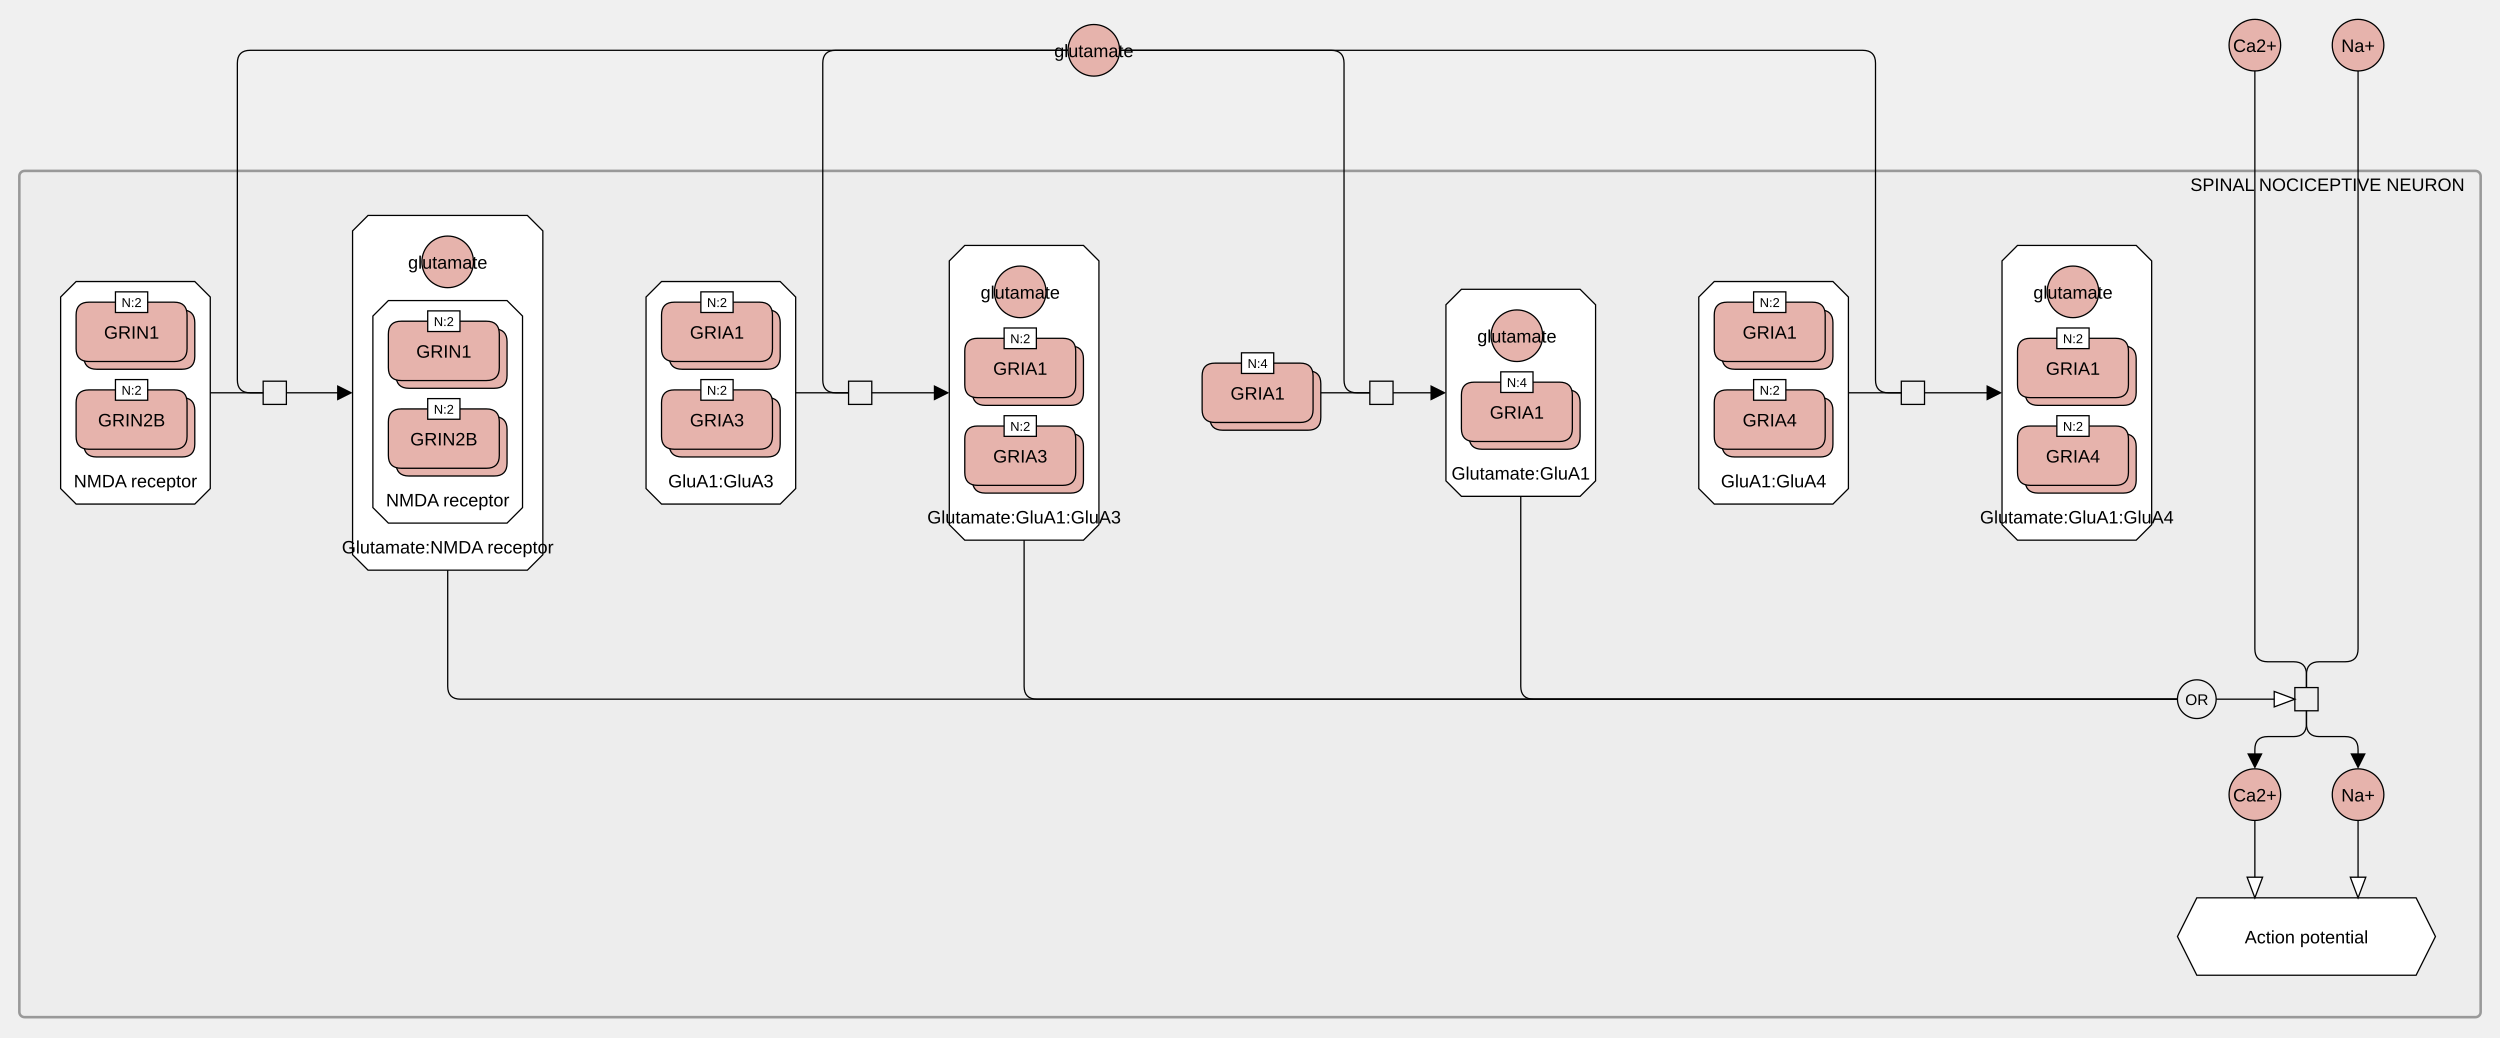
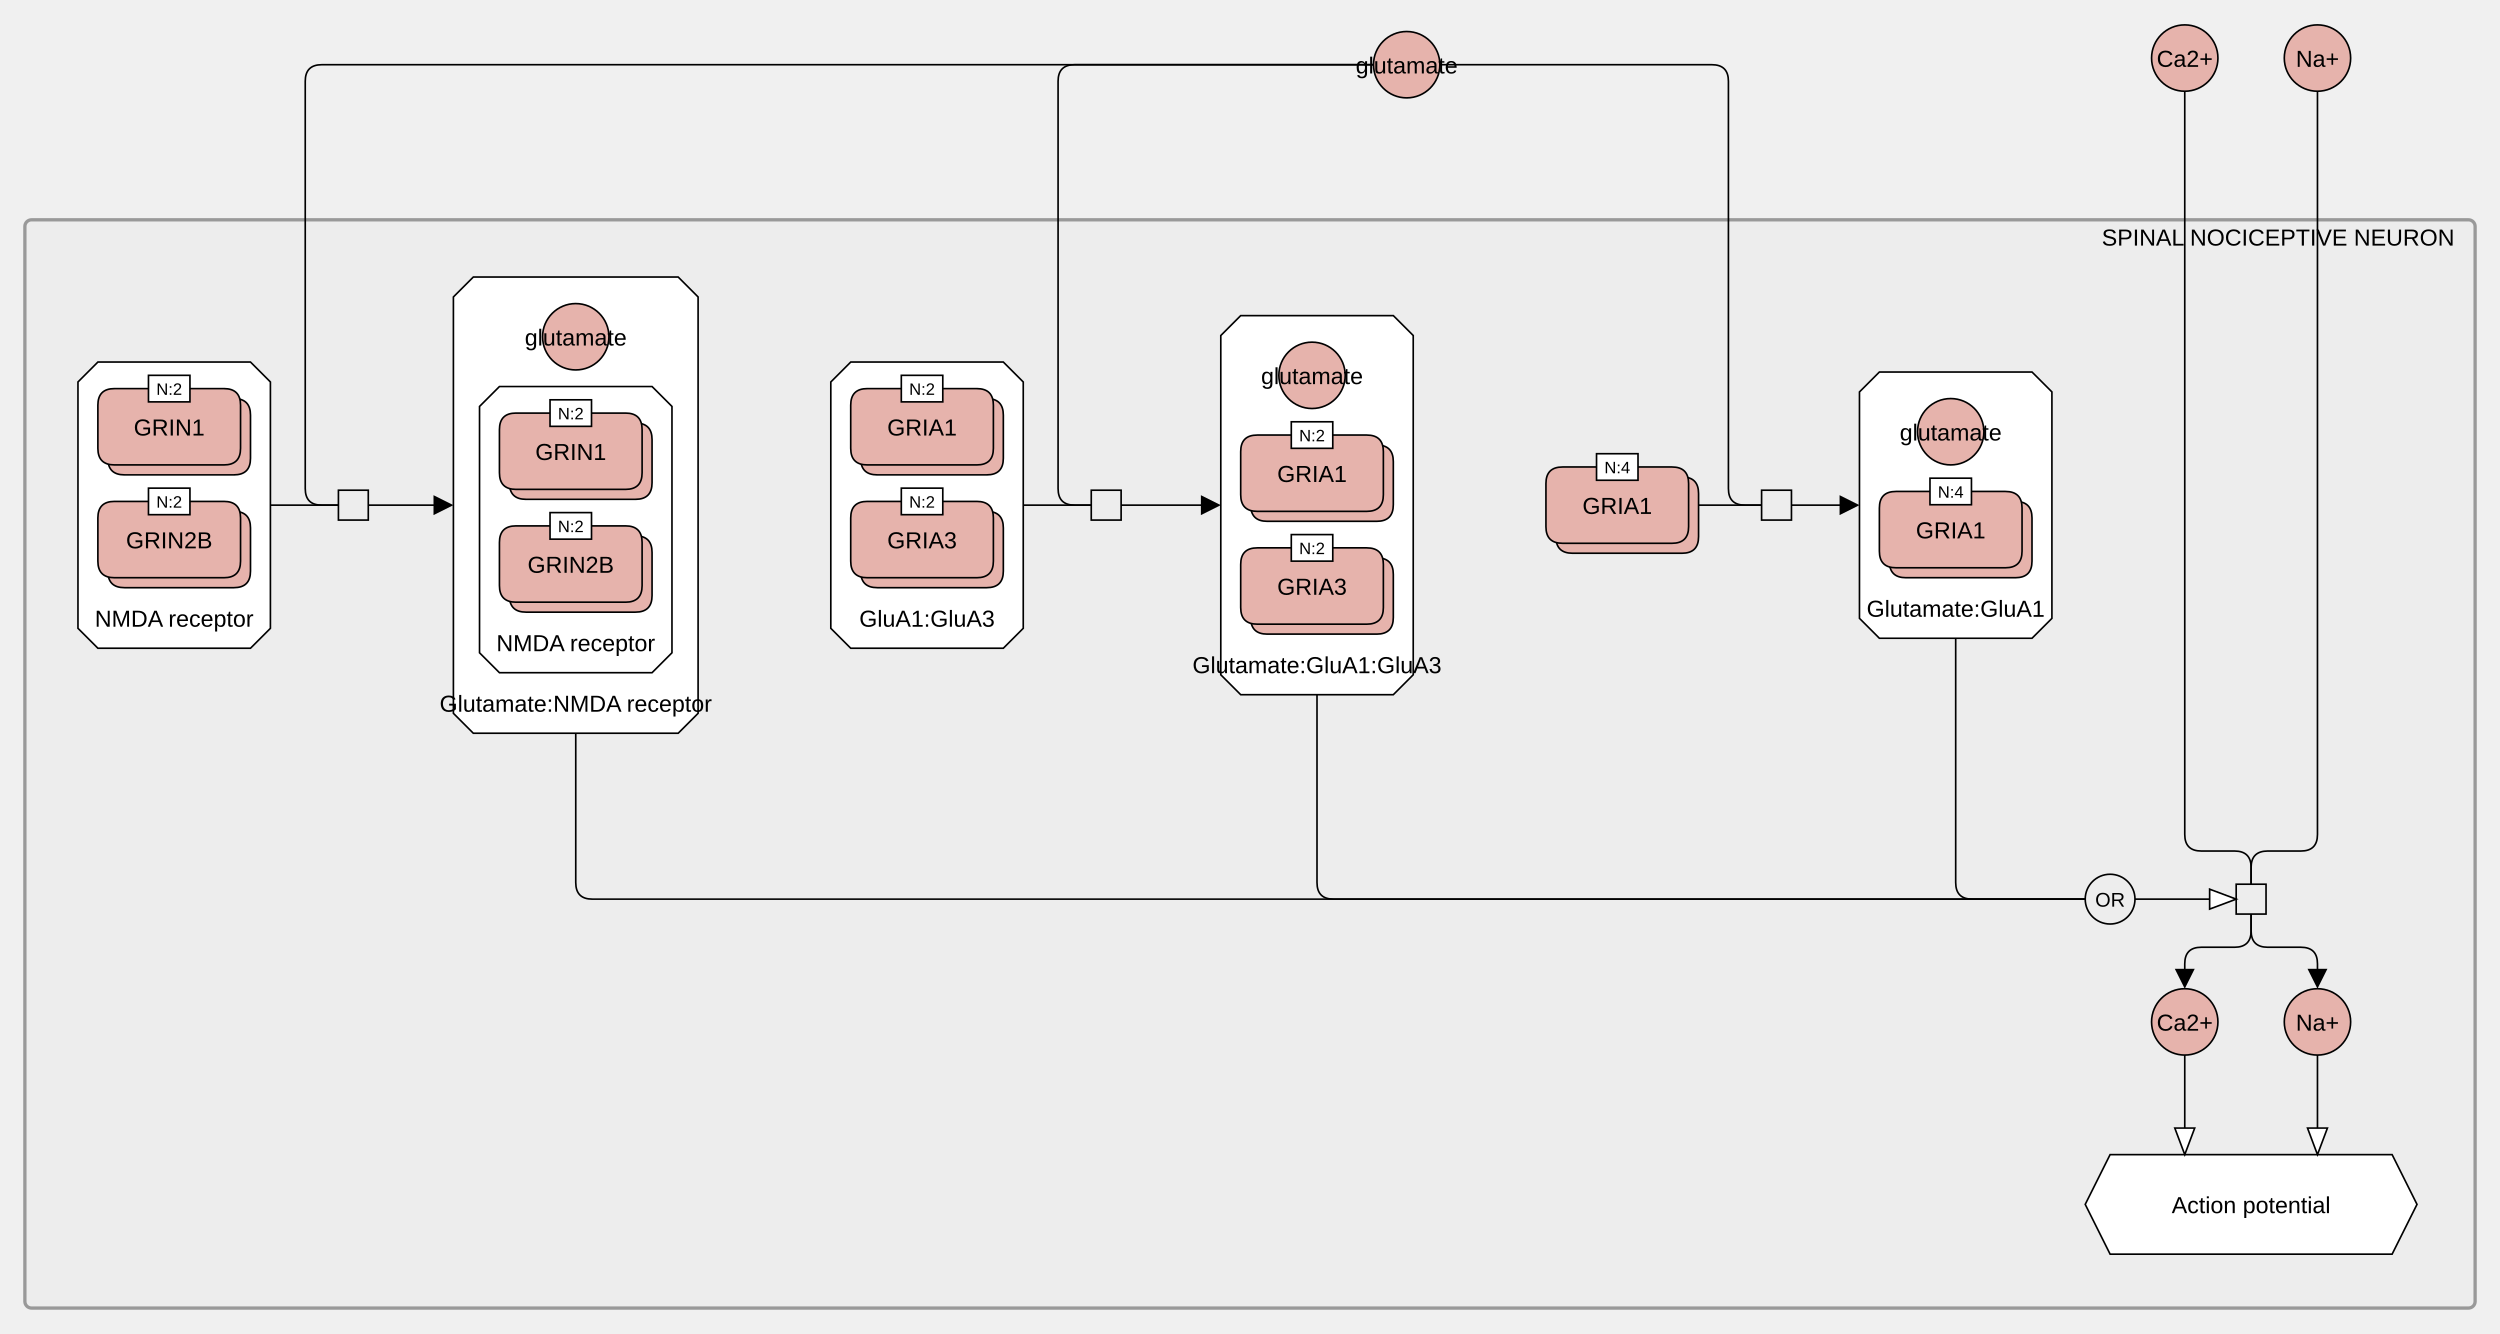
- <svg xmlns="http://www.w3.org/2000/svg" width="1938" height="804" viewBox="0 0 1938 804" stroke-linecap="butt" stroke-miterlimit="10">
+ <svg xmlns="http://www.w3.org/2000/svg" width="1507" height="804" viewBox="0 0 1507 804" stroke-linecap="butt" stroke-miterlimit="10">
  <g transform="translate(-25,-25)">
-     <path d="M40 161.5 C40 159.291 41.791 157.5 44 157.5 L1944 157.5 C1946.209 157.5 1948 159.291 1948 161.5 L1948 809.5 C1948 811.709 1946.209 813.5 1944 813.5 L44 813.5 C41.791 813.5 40 811.709 40 809.5 Z" fill="#999999" fill-opacity="0.031" stroke="none" />
-     <path d="M40 161.5 C40 159.291 41.791 157.5 44 157.5 L1944 157.5 C1946.209 157.5 1948 159.291 1948 161.5 L1948 809.5 C1948 811.709 1946.209 813.5 1944 813.5 L44 813.5 C41.791 813.5 40 811.709 40 809.5 Z" fill="none" stroke="#999999" stroke-width="2" />
-     <text x="1829.25" y="173.041" text-anchor="middle" font-family="'Dialog', Arial, Helvetica, sans-serif" font-size="14" fill="#000000" stroke="none" xml:space="preserve">SPINAL NOCICEPTIVE NEURON</text>
+     <path d="M40 161.5 C40 159.291 41.791 157.5 44 157.5 L1513 157.5 C1515.209 157.5 1517 159.291 1517 161.5 L1517 809.5 C1517 811.709 1515.209 813.5 1513 813.5 L44 813.5 C41.791 813.5 40 811.709 40 809.5 Z" fill="#999999" fill-opacity="0.031" stroke="none" />
+     <path d="M40 161.5 C40 159.291 41.791 157.5 44 157.5 L1513 157.5 C1515.209 157.5 1517 159.291 1517 161.5 L1517 809.5 C1517 811.709 1515.209 813.5 1513 813.5 L44 813.5 C41.791 813.5 40 811.709 40 809.5 Z" fill="none" stroke="#999999" stroke-width="2" />
+     <text x="1398.25" y="173.041" text-anchor="middle" font-family="'Dialog', Arial, Helvetica, sans-serif" font-size="14" fill="#000000" stroke="none" xml:space="preserve">SPINAL NOCICEPTIVE NEURON</text>
    <path d="M310.312 192 L433.812 192 L445.812 204 L445.812 455 L433.812 467 L310.312 467 L298.312 455 L298.312 204 Z" fill="#FFFFFF" stroke="none" />
    <path d="M310.312 192 L433.812 192 L445.812 204 L445.812 455 L433.812 467 L310.312 467 L298.312 455 L298.312 204 Z" fill="none" stroke="#000000" />
    <text x="372.062" y="454.041" text-anchor="middle" font-family="'Dialog', Arial, Helvetica, sans-serif" font-size="14" fill="#000000" stroke="none" xml:space="preserve">Glutamate:NMDA receptor</text>
    <path d="M326.062 258 L418.062 258 L430.062 270 L430.062 418.5 L418.062 430.5 L326.062 430.5 L314.062 418.5 L314.062 270 Z" fill="#FFFFFF" stroke="none" />
    <path d="M326.062 258 L418.062 258 L430.062 270 L430.062 418.5 L418.062 430.5 L326.062 430.5 L314.062 418.5 L314.062 270 Z" fill="none" stroke="#000000" />
    <text x="372.062" y="417.541" text-anchor="middle" font-family="'Dialog', Arial, Helvetica, sans-serif" font-size="14" fill="#000000" stroke="none" xml:space="preserve">NMDA receptor</text>
    <path d="M332.062 290 Q332.062 280 342.062 280 L408.062 280 Q418.062 280 418.062 290 L418.062 316 Q418.062 326 408.062 326 L342.062 326 Q332.062 326 332.062 316 Z" fill="#E6B3AC" stroke="none" />
    <path d="M332.062 290 Q332.062 280 342.062 280 L408.062 280 Q418.062 280 418.062 290 L418.062 316 Q418.062 326 408.062 326 L342.062 326 Q332.062 326 332.062 316 Z" fill="none" stroke="#000000" />
    <path d="M326.062 284 Q326.062 274 336.062 274 L402.062 274 Q412.062 274 412.062 284 L412.062 310 Q412.062 320 402.062 320 L336.062 320 Q326.062 320 326.062 310 Z" fill="#E6B3AC" stroke="none" />
    <path d="M326.062 284 Q326.062 274 336.062 274 L402.062 274 Q412.062 274 412.062 284 L412.062 310 Q412.062 320 402.062 320 L336.062 320 Q326.062 320 326.062 310 Z" fill="none" stroke="#000000" />
    <text x="369.062" y="302.291" text-anchor="middle" font-family="'Dialog', Arial, Helvetica, sans-serif" font-size="14" fill="#000000" stroke="none" xml:space="preserve">GRIN1</text>
    <path d="M356.562 266 L381.562 266 L381.562 282 L356.562 282 Z" fill="#FFFFFF" stroke="none" />
    <path d="M356.562 266 L381.562 266 L381.562 282 L356.562 282 Z" fill="none" stroke="#000000" />
    <text x="369.062" y="277.779" text-anchor="middle" font-family="'Dialog', Arial, Helvetica, sans-serif" font-size="10" fill="#000000" stroke="none" xml:space="preserve">N:2</text>
    <path d="M332.062 358 Q332.062 348 342.062 348 L408.062 348 Q418.062 348 418.062 358 L418.062 384 Q418.062 394 408.062 394 L342.062 394 Q332.062 394 332.062 384 Z" fill="#E6B3AC" stroke="none" />
    <path d="M332.062 358 Q332.062 348 342.062 348 L408.062 348 Q418.062 348 418.062 358 L418.062 384 Q418.062 394 408.062 394 L342.062 394 Q332.062 394 332.062 384 Z" fill="none" stroke="#000000" />
    <path d="M326.062 352 Q326.062 342 336.062 342 L402.062 342 Q412.062 342 412.062 352 L412.062 378 Q412.062 388 402.062 388 L336.062 388 Q326.062 388 326.062 378 Z" fill="#E6B3AC" stroke="none" />
    <path d="M326.062 352 Q326.062 342 336.062 342 L402.062 342 Q412.062 342 412.062 352 L412.062 378 Q412.062 388 402.062 388 L336.062 388 Q326.062 388 326.062 378 Z" fill="none" stroke="#000000" />
    <text x="369.062" y="370.291" text-anchor="middle" font-family="'Dialog', Arial, Helvetica, sans-serif" font-size="14" fill="#000000" stroke="none" xml:space="preserve">GRIN2B</text>
    <path d="M356.562 334 L381.562 334 L381.562 350 L356.562 350 Z" fill="#FFFFFF" stroke="none" />
    <path d="M356.562 334 L381.562 334 L381.562 350 L356.562 350 Z" fill="none" stroke="#000000" />
    <text x="369.062" y="345.779" text-anchor="middle" font-family="'Dialog', Arial, Helvetica, sans-serif" font-size="10" fill="#000000" stroke="none" xml:space="preserve">N:2</text>
    <path d="M352.062 228 C352.062 216.954 361.017 208 372.062 208 L372.062 208 C383.108 208 392.062 216.954 392.062 228 L392.062 228 C392.062 239.046 383.108 248 372.062 248 L372.062 248 C361.017 248 352.062 239.046 352.062 228 Z" fill="#E6B3AC" stroke="none" />
    <path d="M352.062 228 C352.062 216.954 361.017 208 372.062 208 L372.062 208 C383.108 208 392.062 216.954 392.062 228 L392.062 228 C392.062 239.046 383.108 248 372.062 248 L372.062 248 C361.017 248 352.062 239.046 352.062 228 Z" fill="none" stroke="#000000" />
    <text x="372.062" y="233.291" text-anchor="middle" font-family="'Dialog', Arial, Helvetica, sans-serif" font-size="14" fill="#000000" stroke="none" xml:space="preserve">glutamate</text>
    <path d="M772.891 215.25 L864.891 215.25 L876.891 227.25 L876.891 431.75 L864.891 443.75 L772.891 443.75 L760.891 431.75 L760.891 227.25 Z" fill="#FFFFFF" stroke="none" />
    <path d="M772.891 215.25 L864.891 215.25 L876.891 227.25 L876.891 431.75 L864.891 443.75 L772.891 443.75 L760.891 431.75 L760.891 227.25 Z" fill="none" stroke="#000000" />
    <text x="818.891" y="430.791" text-anchor="middle" font-family="'Dialog', Arial, Helvetica, sans-serif" font-size="14" fill="#000000" stroke="none" xml:space="preserve">Glutamate:GluA1:GluA3</text>
    <path d="M795.891 251.25 C795.891 240.204 804.845 231.25 815.891 231.25 L815.891 231.25 C826.937 231.25 835.891 240.204 835.891 251.25 L835.891 251.25 C835.891 262.296 826.937 271.25 815.891 271.25 L815.891 271.25 C804.845 271.25 795.891 262.296 795.891 251.25 Z" fill="#E6B3AC" stroke="none" />
    <path d="M795.891 251.25 C795.891 240.204 804.845 231.25 815.891 231.25 L815.891 231.25 C826.937 231.25 835.891 240.204 835.891 251.25 L835.891 251.25 C835.891 262.296 826.937 271.25 815.891 271.25 L815.891 271.25 C804.845 271.25 795.891 262.296 795.891 251.25 Z" fill="none" stroke="#000000" />
    <text x="815.891" y="256.541" text-anchor="middle" font-family="'Dialog', Arial, Helvetica, sans-serif" font-size="14" fill="#000000" stroke="none" xml:space="preserve">glutamate</text>
    <path d="M778.891 303.25 Q778.891 293.25 788.891 293.25 L854.891 293.25 Q864.891 293.25 864.891 303.25 L864.891 329.25 Q864.891 339.25 854.891 339.25 L788.891 339.25 Q778.891 339.25 778.891 329.25 Z" fill="#E6B3AC" stroke="none" />
    <path d="M778.891 303.25 Q778.891 293.25 788.891 293.25 L854.891 293.25 Q864.891 293.25 864.891 303.25 L864.891 329.25 Q864.891 339.25 854.891 339.25 L788.891 339.25 Q778.891 339.25 778.891 329.25 Z" fill="none" stroke="#000000" />
    <path d="M772.891 297.25 Q772.891 287.25 782.891 287.25 L848.891 287.25 Q858.891 287.25 858.891 297.25 L858.891 323.25 Q858.891 333.25 848.891 333.25 L782.891 333.25 Q772.891 333.25 772.891 323.25 Z" fill="#E6B3AC" stroke="none" />
    <path d="M772.891 297.25 Q772.891 287.25 782.891 287.25 L848.891 287.25 Q858.891 287.25 858.891 297.25 L858.891 323.25 Q858.891 333.25 848.891 333.25 L782.891 333.25 Q772.891 333.25 772.891 323.25 Z" fill="none" stroke="#000000" />
    <text x="815.891" y="315.541" text-anchor="middle" font-family="'Dialog', Arial, Helvetica, sans-serif" font-size="14" fill="#000000" stroke="none" xml:space="preserve">GRIA1</text>
    <path d="M803.391 279.25 L828.391 279.25 L828.391 295.25 L803.391 295.25 Z" fill="#FFFFFF" stroke="none" />
    <path d="M803.391 279.25 L828.391 279.25 L828.391 295.25 L803.391 295.25 Z" fill="none" stroke="#000000" />
    <text x="815.891" y="291.029" text-anchor="middle" font-family="'Dialog', Arial, Helvetica, sans-serif" font-size="10" fill="#000000" stroke="none" xml:space="preserve">N:2</text>
    <path d="M778.891 371.25 Q778.891 361.25 788.891 361.25 L854.891 361.25 Q864.891 361.25 864.891 371.25 L864.891 397.25 Q864.891 407.25 854.891 407.25 L788.891 407.25 Q778.891 407.25 778.891 397.25 Z" fill="#E6B3AC" stroke="none" />
    <path d="M778.891 371.25 Q778.891 361.25 788.891 361.25 L854.891 361.25 Q864.891 361.25 864.891 371.25 L864.891 397.25 Q864.891 407.25 854.891 407.25 L788.891 407.25 Q778.891 407.25 778.891 397.25 Z" fill="none" stroke="#000000" />
    <path d="M772.891 365.25 Q772.891 355.25 782.891 355.25 L848.891 355.25 Q858.891 355.25 858.891 365.25 L858.891 391.25 Q858.891 401.25 848.891 401.25 L782.891 401.25 Q772.891 401.25 772.891 391.25 Z" fill="#E6B3AC" stroke="none" />
    <path d="M772.891 365.25 Q772.891 355.25 782.891 355.25 L848.891 355.25 Q858.891 355.25 858.891 365.25 L858.891 391.25 Q858.891 401.25 848.891 401.25 L782.891 401.25 Q772.891 401.25 772.891 391.25 Z" fill="none" stroke="#000000" />
    <text x="815.891" y="383.541" text-anchor="middle" font-family="'Dialog', Arial, Helvetica, sans-serif" font-size="14" fill="#000000" stroke="none" xml:space="preserve">GRIA3</text>
    <path d="M803.391 347.25 L828.391 347.25 L828.391 363.25 L803.391 363.25 Z" fill="#FFFFFF" stroke="none" />
    <path d="M803.391 347.25 L828.391 347.25 L828.391 363.25 L803.391 363.25 Z" fill="none" stroke="#000000" />
    <text x="815.891" y="359.029" text-anchor="middle" font-family="'Dialog', Arial, Helvetica, sans-serif" font-size="10" fill="#000000" stroke="none" xml:space="preserve">N:2</text>
    <path d="M1157.891 249.25 L1249.891 249.25 L1261.891 261.25 L1261.891 397.75 L1249.891 409.75 L1157.891 409.75 L1145.891 397.75 L1145.891 261.25 Z" fill="#FFFFFF" stroke="none" />
    <path d="M1157.891 249.25 L1249.891 249.25 L1261.891 261.25 L1261.891 397.75 L1249.891 409.75 L1157.891 409.75 L1145.891 397.75 L1145.891 261.25 Z" fill="none" stroke="#000000" />
    <text x="1203.891" y="396.791" text-anchor="middle" font-family="'Dialog', Arial, Helvetica, sans-serif" font-size="14" fill="#000000" stroke="none" xml:space="preserve">Glutamate:GluA1</text>
    <path d="M1163.891 337.25 Q1163.891 327.25 1173.891 327.25 L1239.891 327.25 Q1249.891 327.25 1249.891 337.25 L1249.891 363.25 Q1249.891 373.25 1239.891 373.25 L1173.891 373.25 Q1163.891 373.25 1163.891 363.25 Z" fill="#E6B3AC" stroke="none" />
    <path d="M1163.891 337.25 Q1163.891 327.25 1173.891 327.25 L1239.891 327.25 Q1249.891 327.25 1249.891 337.25 L1249.891 363.25 Q1249.891 373.25 1239.891 373.25 L1173.891 373.25 Q1163.891 373.25 1163.891 363.25 Z" fill="none" stroke="#000000" />
    <path d="M1157.891 331.25 Q1157.891 321.25 1167.891 321.25 L1233.891 321.25 Q1243.891 321.25 1243.891 331.25 L1243.891 357.25 Q1243.891 367.25 1233.891 367.25 L1167.891 367.25 Q1157.891 367.25 1157.891 357.25 Z" fill="#E6B3AC" stroke="none" />
    <path d="M1157.891 331.25 Q1157.891 321.25 1167.891 321.25 L1233.891 321.25 Q1243.891 321.25 1243.891 331.25 L1243.891 357.25 Q1243.891 367.25 1233.891 367.25 L1167.891 367.25 Q1157.891 367.25 1157.891 357.25 Z" fill="none" stroke="#000000" />
    <text x="1200.891" y="349.541" text-anchor="middle" font-family="'Dialog', Arial, Helvetica, sans-serif" font-size="14" fill="#000000" stroke="none" xml:space="preserve">GRIA1</text>
    <path d="M1188.391 313.25 L1213.391 313.25 L1213.391 329.25 L1188.391 329.25 Z" fill="#FFFFFF" stroke="none" />
    <path d="M1188.391 313.25 L1213.391 313.25 L1213.391 329.25 L1188.391 329.25 Z" fill="none" stroke="#000000" />
    <text x="1200.891" y="325.029" text-anchor="middle" font-family="'Dialog', Arial, Helvetica, sans-serif" font-size="10" fill="#000000" stroke="none" xml:space="preserve">N:4</text>
    <path d="M1180.891 285.25 C1180.891 274.204 1189.845 265.25 1200.891 265.25 L1200.891 265.25 C1211.937 265.25 1220.891 274.204 1220.891 285.25 L1220.891 285.25 C1220.891 296.296 1211.937 305.25 1200.891 305.25 L1200.891 305.25 C1189.845 305.25 1180.891 296.296 1180.891 285.25 Z" fill="#E6B3AC" stroke="none" />
    <path d="M1180.891 285.25 C1180.891 274.204 1189.845 265.25 1200.891 265.25 L1200.891 265.25 C1211.937 265.25 1220.891 274.204 1220.891 285.25 L1220.891 285.25 C1220.891 296.296 1211.937 305.25 1200.891 305.25 L1200.891 305.25 C1189.845 305.25 1180.891 296.296 1180.891 285.25 Z" fill="none" stroke="#000000" />
    <text x="1200.891" y="290.541" text-anchor="middle" font-family="'Dialog', Arial, Helvetica, sans-serif" font-size="14" fill="#000000" stroke="none" xml:space="preserve">glutamate</text>
    <path d="M84 243.25 L176 243.25 L188 255.25 L188 403.75 L176 415.75 L84 415.75 L72 403.75 L72 255.25 Z" fill="#FFFFFF" stroke="none" />
    <path d="M84 243.25 L176 243.25 L188 255.25 L188 403.75 L176 415.75 L84 415.75 L72 403.75 L72 255.25 Z" fill="none" stroke="#000000" />
    <text x="130" y="402.791" text-anchor="middle" font-family="'Dialog', Arial, Helvetica, sans-serif" font-size="14" fill="#000000" stroke="none" xml:space="preserve">NMDA receptor</text>
    <path d="M90 275.25 Q90 265.25 100 265.25 L166 265.25 Q176 265.25 176 275.25 L176 301.25 Q176 311.25 166 311.25 L100 311.25 Q90 311.25 90 301.25 Z" fill="#E6B3AC" stroke="none" />
    <path d="M90 275.25 Q90 265.25 100 265.25 L166 265.25 Q176 265.25 176 275.25 L176 301.25 Q176 311.25 166 311.25 L100 311.25 Q90 311.25 90 301.25 Z" fill="none" stroke="#000000" />
    <path d="M84 269.25 Q84 259.25 94 259.25 L160 259.25 Q170 259.25 170 269.25 L170 295.25 Q170 305.25 160 305.25 L94 305.25 Q84 305.25 84 295.25 Z" fill="#E6B3AC" stroke="none" />
    <path d="M84 269.25 Q84 259.25 94 259.25 L160 259.25 Q170 259.25 170 269.25 L170 295.25 Q170 305.25 160 305.25 L94 305.25 Q84 305.25 84 295.25 Z" fill="none" stroke="#000000" />
    <text x="127" y="287.541" text-anchor="middle" font-family="'Dialog', Arial, Helvetica, sans-serif" font-size="14" fill="#000000" stroke="none" xml:space="preserve">GRIN1</text>
    <path d="M114.5 251.25 L139.5 251.25 L139.5 267.25 L114.5 267.25 Z" fill="#FFFFFF" stroke="none" />
    <path d="M114.5 251.25 L139.5 251.25 L139.5 267.25 L114.5 267.25 Z" fill="none" stroke="#000000" />
    <text x="127" y="263.029" text-anchor="middle" font-family="'Dialog', Arial, Helvetica, sans-serif" font-size="10" fill="#000000" stroke="none" xml:space="preserve">N:2</text>
    <path d="M90 343.25 Q90 333.25 100 333.25 L166 333.25 Q176 333.25 176 343.25 L176 369.25 Q176 379.25 166 379.25 L100 379.25 Q90 379.25 90 369.25 Z" fill="#E6B3AC" stroke="none" />
    <path d="M90 343.25 Q90 333.25 100 333.25 L166 333.25 Q176 333.25 176 343.25 L176 369.25 Q176 379.25 166 379.25 L100 379.25 Q90 379.25 90 369.25 Z" fill="none" stroke="#000000" />
    <path d="M84 337.25 Q84 327.25 94 327.25 L160 327.25 Q170 327.25 170 337.25 L170 363.25 Q170 373.25 160 373.25 L94 373.25 Q84 373.25 84 363.25 Z" fill="#E6B3AC" stroke="none" />
    <path d="M84 337.25 Q84 327.25 94 327.25 L160 327.25 Q170 327.25 170 337.25 L170 363.25 Q170 373.25 160 373.25 L94 373.25 Q84 373.25 84 363.25 Z" fill="none" stroke="#000000" />
    <text x="127" y="355.541" text-anchor="middle" font-family="'Dialog', Arial, Helvetica, sans-serif" font-size="14" fill="#000000" stroke="none" xml:space="preserve">GRIN2B</text>
    <path d="M114.5 319.25 L139.5 319.25 L139.5 335.25 L114.5 335.25 Z" fill="#FFFFFF" stroke="none" />
    <path d="M114.5 319.25 L139.5 319.25 L139.5 335.25 L114.5 335.25 Z" fill="none" stroke="#000000" />
    <text x="127" y="331.029" text-anchor="middle" font-family="'Dialog', Arial, Helvetica, sans-serif" font-size="10" fill="#000000" stroke="none" xml:space="preserve">N:2</text>
    <path d="M537.812 243.25 L629.812 243.25 L641.812 255.25 L641.812 403.75 L629.812 415.75 L537.812 415.75 L525.812 403.75 L525.812 255.25 Z" fill="#FFFFFF" stroke="none" />
    <path d="M537.812 243.25 L629.812 243.25 L641.812 255.25 L641.812 403.75 L629.812 415.75 L537.812 415.75 L525.812 403.75 L525.812 255.25 Z" fill="none" stroke="#000000" />
    <text x="583.812" y="402.791" text-anchor="middle" font-family="'Dialog', Arial, Helvetica, sans-serif" font-size="14" fill="#000000" stroke="none" xml:space="preserve">GluA1:GluA3</text>
    <path d="M543.812 275.25 Q543.812 265.25 553.812 265.25 L619.812 265.25 Q629.812 265.25 629.812 275.25 L629.812 301.25 Q629.812 311.25 619.812 311.25 L553.812 311.25 Q543.812 311.25 543.812 301.25 Z" fill="#E6B3AC" stroke="none" />
    <path d="M543.812 275.25 Q543.812 265.25 553.812 265.25 L619.812 265.25 Q629.812 265.25 629.812 275.25 L629.812 301.25 Q629.812 311.25 619.812 311.25 L553.812 311.25 Q543.812 311.25 543.812 301.25 Z" fill="none" stroke="#000000" />
    <path d="M537.812 269.25 Q537.812 259.25 547.812 259.25 L613.812 259.25 Q623.812 259.25 623.812 269.25 L623.812 295.25 Q623.812 305.25 613.812 305.25 L547.812 305.25 Q537.812 305.25 537.812 295.25 Z" fill="#E6B3AC" stroke="none" />
    <path d="M537.812 269.25 Q537.812 259.25 547.812 259.25 L613.812 259.25 Q623.812 259.25 623.812 269.25 L623.812 295.25 Q623.812 305.25 613.812 305.25 L547.812 305.25 Q537.812 305.25 537.812 295.25 Z" fill="none" stroke="#000000" />
    <text x="580.812" y="287.541" text-anchor="middle" font-family="'Dialog', Arial, Helvetica, sans-serif" font-size="14" fill="#000000" stroke="none" xml:space="preserve">GRIA1</text>
    <path d="M568.312 251.25 L593.312 251.25 L593.312 267.25 L568.312 267.25 Z" fill="#FFFFFF" stroke="none" />
    <path d="M568.312 251.25 L593.312 251.25 L593.312 267.25 L568.312 267.25 Z" fill="none" stroke="#000000" />
    <text x="580.812" y="263.029" text-anchor="middle" font-family="'Dialog', Arial, Helvetica, sans-serif" font-size="10" fill="#000000" stroke="none" xml:space="preserve">N:2</text>
    <path d="M543.812 343.25 Q543.812 333.25 553.812 333.25 L619.812 333.25 Q629.812 333.25 629.812 343.25 L629.812 369.25 Q629.812 379.25 619.812 379.25 L553.812 379.25 Q543.812 379.25 543.812 369.25 Z" fill="#E6B3AC" stroke="none" />
    <path d="M543.812 343.25 Q543.812 333.25 553.812 333.25 L619.812 333.25 Q629.812 333.25 629.812 343.25 L629.812 369.25 Q629.812 379.25 619.812 379.25 L553.812 379.25 Q543.812 379.25 543.812 369.25 Z" fill="none" stroke="#000000" />
    <path d="M537.812 337.25 Q537.812 327.25 547.812 327.25 L613.812 327.25 Q623.812 327.25 623.812 337.25 L623.812 363.25 Q623.812 373.25 613.812 373.25 L547.812 373.25 Q537.812 373.25 537.812 363.25 Z" fill="#E6B3AC" stroke="none" />
    <path d="M537.812 337.25 Q537.812 327.25 547.812 327.25 L613.812 327.25 Q623.812 327.25 623.812 337.25 L623.812 363.25 Q623.812 373.25 613.812 373.25 L547.812 373.25 Q537.812 373.25 537.812 363.25 Z" fill="none" stroke="#000000" />
    <text x="580.812" y="355.541" text-anchor="middle" font-family="'Dialog', Arial, Helvetica, sans-serif" font-size="14" fill="#000000" stroke="none" xml:space="preserve">GRIA3</text>
    <path d="M568.312 319.25 L593.312 319.25 L593.312 335.25 L568.312 335.25 Z" fill="#FFFFFF" stroke="none" />
    <path d="M568.312 319.25 L593.312 319.25 L593.312 335.25 L568.312 335.25 Z" fill="none" stroke="#000000" />
    <text x="580.812" y="331.029" text-anchor="middle" font-family="'Dialog', Arial, Helvetica, sans-serif" font-size="10" fill="#000000" stroke="none" xml:space="preserve">N:2</text>
-     <path d="M1588.969 215.25 L1680.969 215.25 L1692.969 227.25 L1692.969 431.75 L1680.969 443.75 L1588.969 443.75 L1576.969 431.75 L1576.969 227.25 Z" fill="#FFFFFF" stroke="none" />
-     <path d="M1588.969 215.25 L1680.969 215.25 L1692.969 227.25 L1692.969 431.75 L1680.969 443.75 L1588.969 443.75 L1576.969 431.75 L1576.969 227.25 Z" fill="none" stroke="#000000" />
-     <text x="1634.969" y="430.791" text-anchor="middle" font-family="'Dialog', Arial, Helvetica, sans-serif" font-size="14" fill="#000000" stroke="none" xml:space="preserve">Glutamate:GluA1:GluA4</text>
-     <path d="M1611.969 251.25 C1611.969 240.204 1620.923 231.25 1631.969 231.25 L1631.969 231.25 C1643.015 231.25 1651.969 240.204 1651.969 251.25 L1651.969 251.25 C1651.969 262.296 1643.015 271.25 1631.969 271.25 L1631.969 271.25 C1620.923 271.25 1611.969 262.296 1611.969 251.25 Z" fill="#E6B3AC" stroke="none" />
-     <path d="M1611.969 251.25 C1611.969 240.204 1620.923 231.25 1631.969 231.25 L1631.969 231.25 C1643.015 231.25 1651.969 240.204 1651.969 251.25 L1651.969 251.25 C1651.969 262.296 1643.015 271.25 1631.969 271.25 L1631.969 271.25 C1620.923 271.25 1611.969 262.296 1611.969 251.25 Z" fill="none" stroke="#000000" />
-     <text x="1631.969" y="256.541" text-anchor="middle" font-family="'Dialog', Arial, Helvetica, sans-serif" font-size="14" fill="#000000" stroke="none" xml:space="preserve">glutamate</text>
-     <path d="M1594.969 303.25 Q1594.969 293.25 1604.969 293.25 L1670.969 293.25 Q1680.969 293.25 1680.969 303.25 L1680.969 329.25 Q1680.969 339.25 1670.969 339.25 L1604.969 339.25 Q1594.969 339.25 1594.969 329.25 Z" fill="#E6B3AC" stroke="none" />
-     <path d="M1594.969 303.25 Q1594.969 293.25 1604.969 293.25 L1670.969 293.25 Q1680.969 293.25 1680.969 303.25 L1680.969 329.25 Q1680.969 339.25 1670.969 339.25 L1604.969 339.25 Q1594.969 339.25 1594.969 329.25 Z" fill="none" stroke="#000000" />
-     <path d="M1588.969 297.25 Q1588.969 287.25 1598.969 287.25 L1664.969 287.25 Q1674.969 287.25 1674.969 297.25 L1674.969 323.25 Q1674.969 333.25 1664.969 333.25 L1598.969 333.25 Q1588.969 333.25 1588.969 323.25 Z" fill="#E6B3AC" stroke="none" />
-     <path d="M1588.969 297.25 Q1588.969 287.25 1598.969 287.25 L1664.969 287.25 Q1674.969 287.25 1674.969 297.25 L1674.969 323.25 Q1674.969 333.25 1664.969 333.25 L1598.969 333.25 Q1588.969 333.25 1588.969 323.25 Z" fill="none" stroke="#000000" />
-     <text x="1631.969" y="315.541" text-anchor="middle" font-family="'Dialog', Arial, Helvetica, sans-serif" font-size="14" fill="#000000" stroke="none" xml:space="preserve">GRIA1</text>
-     <path d="M1619.469 279.25 L1644.469 279.25 L1644.469 295.25 L1619.469 295.25 Z" fill="#FFFFFF" stroke="none" />
-     <path d="M1619.469 279.25 L1644.469 279.25 L1644.469 295.25 L1619.469 295.25 Z" fill="none" stroke="#000000" />
-     <text x="1631.969" y="291.029" text-anchor="middle" font-family="'Dialog', Arial, Helvetica, sans-serif" font-size="10" fill="#000000" stroke="none" xml:space="preserve">N:2</text>
-     <path d="M1594.969 371.25 Q1594.969 361.25 1604.969 361.25 L1670.969 361.25 Q1680.969 361.25 1680.969 371.25 L1680.969 397.25 Q1680.969 407.25 1670.969 407.25 L1604.969 407.25 Q1594.969 407.25 1594.969 397.25 Z" fill="#E6B3AC" stroke="none" />
-     <path d="M1594.969 371.25 Q1594.969 361.25 1604.969 361.25 L1670.969 361.25 Q1680.969 361.25 1680.969 371.25 L1680.969 397.25 Q1680.969 407.25 1670.969 407.25 L1604.969 407.25 Q1594.969 407.25 1594.969 397.25 Z" fill="none" stroke="#000000" />
-     <path d="M1588.969 365.25 Q1588.969 355.25 1598.969 355.25 L1664.969 355.25 Q1674.969 355.25 1674.969 365.25 L1674.969 391.25 Q1674.969 401.25 1664.969 401.25 L1598.969 401.25 Q1588.969 401.25 1588.969 391.25 Z" fill="#E6B3AC" stroke="none" />
-     <path d="M1588.969 365.25 Q1588.969 355.25 1598.969 355.25 L1664.969 355.25 Q1674.969 355.25 1674.969 365.25 L1674.969 391.25 Q1674.969 401.25 1664.969 401.25 L1598.969 401.25 Q1588.969 401.25 1588.969 391.25 Z" fill="none" stroke="#000000" />
-     <text x="1631.969" y="383.541" text-anchor="middle" font-family="'Dialog', Arial, Helvetica, sans-serif" font-size="14" fill="#000000" stroke="none" xml:space="preserve">GRIA4</text>
-     <path d="M1619.469 347.25 L1644.469 347.25 L1644.469 363.25 L1619.469 363.25 Z" fill="#FFFFFF" stroke="none" />
-     <path d="M1619.469 347.25 L1644.469 347.25 L1644.469 363.25 L1619.469 363.25 Z" fill="none" stroke="#000000" />
-     <text x="1631.969" y="359.029" text-anchor="middle" font-family="'Dialog', Arial, Helvetica, sans-serif" font-size="10" fill="#000000" stroke="none" xml:space="preserve">N:2</text>
-     <path d="M1353.891 243.25 L1445.891 243.25 L1457.891 255.25 L1457.891 403.75 L1445.891 415.75 L1353.891 415.75 L1341.891 403.75 L1341.891 255.25 Z" fill="#FFFFFF" stroke="none" />
-     <path d="M1353.891 243.25 L1445.891 243.25 L1457.891 255.25 L1457.891 403.75 L1445.891 415.75 L1353.891 415.75 L1341.891 403.75 L1341.891 255.25 Z" fill="none" stroke="#000000" />
-     <text x="1399.891" y="402.791" text-anchor="middle" font-family="'Dialog', Arial, Helvetica, sans-serif" font-size="14" fill="#000000" stroke="none" xml:space="preserve">GluA1:GluA4</text>
-     <path d="M1359.891 275.25 Q1359.891 265.25 1369.891 265.25 L1435.891 265.25 Q1445.891 265.25 1445.891 275.25 L1445.891 301.25 Q1445.891 311.25 1435.891 311.25 L1369.891 311.25 Q1359.891 311.25 1359.891 301.25 Z" fill="#E6B3AC" stroke="none" />
-     <path d="M1359.891 275.25 Q1359.891 265.25 1369.891 265.25 L1435.891 265.25 Q1445.891 265.25 1445.891 275.25 L1445.891 301.25 Q1445.891 311.25 1435.891 311.25 L1369.891 311.25 Q1359.891 311.25 1359.891 301.25 Z" fill="none" stroke="#000000" />
-     <path d="M1353.891 269.25 Q1353.891 259.25 1363.891 259.25 L1429.891 259.25 Q1439.891 259.25 1439.891 269.25 L1439.891 295.25 Q1439.891 305.25 1429.891 305.25 L1363.891 305.25 Q1353.891 305.25 1353.891 295.25 Z" fill="#E6B3AC" stroke="none" />
-     <path d="M1353.891 269.25 Q1353.891 259.25 1363.891 259.25 L1429.891 259.25 Q1439.891 259.25 1439.891 269.25 L1439.891 295.25 Q1439.891 305.25 1429.891 305.25 L1363.891 305.25 Q1353.891 305.25 1353.891 295.25 Z" fill="none" stroke="#000000" />
-     <text x="1396.891" y="287.541" text-anchor="middle" font-family="'Dialog', Arial, Helvetica, sans-serif" font-size="14" fill="#000000" stroke="none" xml:space="preserve">GRIA1</text>
-     <path d="M1384.391 251.25 L1409.391 251.25 L1409.391 267.25 L1384.391 267.25 Z" fill="#FFFFFF" stroke="none" />
-     <path d="M1384.391 251.25 L1409.391 251.25 L1409.391 267.25 L1384.391 267.25 Z" fill="none" stroke="#000000" />
-     <text x="1396.891" y="263.029" text-anchor="middle" font-family="'Dialog', Arial, Helvetica, sans-serif" font-size="10" fill="#000000" stroke="none" xml:space="preserve">N:2</text>
-     <path d="M1359.891 343.25 Q1359.891 333.25 1369.891 333.25 L1435.891 333.25 Q1445.891 333.25 1445.891 343.25 L1445.891 369.25 Q1445.891 379.25 1435.891 379.25 L1369.891 379.25 Q1359.891 379.25 1359.891 369.25 Z" fill="#E6B3AC" stroke="none" />
-     <path d="M1359.891 343.25 Q1359.891 333.25 1369.891 333.25 L1435.891 333.25 Q1445.891 333.25 1445.891 343.25 L1445.891 369.25 Q1445.891 379.25 1435.891 379.25 L1369.891 379.25 Q1359.891 379.25 1359.891 369.25 Z" fill="none" stroke="#000000" />
-     <path d="M1353.891 337.25 Q1353.891 327.25 1363.891 327.25 L1429.891 327.25 Q1439.891 327.25 1439.891 337.25 L1439.891 363.25 Q1439.891 373.25 1429.891 373.25 L1363.891 373.25 Q1353.891 373.25 1353.891 363.25 Z" fill="#E6B3AC" stroke="none" />
-     <path d="M1353.891 337.25 Q1353.891 327.25 1363.891 327.25 L1429.891 327.25 Q1439.891 327.25 1439.891 337.25 L1439.891 363.25 Q1439.891 373.25 1429.891 373.25 L1363.891 373.25 Q1353.891 373.25 1353.891 363.25 Z" fill="none" stroke="#000000" />
-     <text x="1396.891" y="355.541" text-anchor="middle" font-family="'Dialog', Arial, Helvetica, sans-serif" font-size="14" fill="#000000" stroke="none" xml:space="preserve">GRIA4</text>
-     <path d="M1384.391 319.25 L1409.391 319.25 L1409.391 335.25 L1384.391 335.25 Z" fill="#FFFFFF" stroke="none" />
-     <path d="M1384.391 319.25 L1409.391 319.25 L1409.391 335.25 L1384.391 335.25 Z" fill="none" stroke="#000000" />
-     <text x="1396.891" y="331.029" text-anchor="middle" font-family="'Dialog', Arial, Helvetica, sans-serif" font-size="10" fill="#000000" stroke="none" xml:space="preserve">N:2</text>
    <path d="M962.891 322.5 Q962.891 312.5 972.891 312.5 L1038.891 312.5 Q1048.891 312.5 1048.891 322.5 L1048.891 348.5 Q1048.891 358.5 1038.891 358.5 L972.891 358.5 Q962.891 358.5 962.891 348.5 Z" fill="#E6B3AC" stroke="none" />
    <path d="M962.891 322.5 Q962.891 312.5 972.891 312.5 L1038.891 312.5 Q1048.891 312.5 1048.891 322.5 L1048.891 348.5 Q1048.891 358.5 1038.891 358.5 L972.891 358.5 Q962.891 358.5 962.891 348.5 Z" fill="none" stroke="#000000" />
    <path d="M956.891 316.5 Q956.891 306.5 966.891 306.5 L1032.891 306.5 Q1042.891 306.5 1042.891 316.5 L1042.891 342.5 Q1042.891 352.5 1032.891 352.5 L966.891 352.5 Q956.891 352.5 956.891 342.5 Z" fill="#E6B3AC" stroke="none" />
    <path d="M956.891 316.5 Q956.891 306.5 966.891 306.5 L1032.891 306.5 Q1042.891 306.5 1042.891 316.5 L1042.891 342.5 Q1042.891 352.5 1032.891 352.5 L966.891 352.5 Q956.891 352.5 956.891 342.5 Z" fill="none" stroke="#000000" />
    <text x="999.891" y="334.791" text-anchor="middle" font-family="'Dialog', Arial, Helvetica, sans-serif" font-size="14" fill="#000000" stroke="none" xml:space="preserve">GRIA1</text>
    <path d="M987.391 298.5 L1012.391 298.5 L1012.391 314.5 L987.391 314.5 Z" fill="#FFFFFF" stroke="none" />
    <path d="M987.391 298.5 L1012.391 298.5 L1012.391 314.5 L987.391 314.5 Z" fill="none" stroke="#000000" />
    <text x="999.891" y="310.279" text-anchor="middle" font-family="'Dialog', Arial, Helvetica, sans-serif" font-size="10" fill="#000000" stroke="none" xml:space="preserve">N:4</text>
-     <path d="M1752.969 641 C1752.969 629.954 1761.923 621 1772.969 621 L1772.969 621 C1784.015 621 1792.969 629.954 1792.969 641 L1792.969 641 C1792.969 652.046 1784.015 661 1772.969 661 L1772.969 661 C1761.923 661 1752.969 652.046 1752.969 641 Z" fill="#E6B3AC" stroke="none" />
-     <path d="M1752.969 641 C1752.969 629.954 1761.923 621 1772.969 621 L1772.969 621 C1784.015 621 1792.969 629.954 1792.969 641 L1792.969 641 C1792.969 652.046 1784.015 661 1772.969 661 L1772.969 661 C1761.923 661 1752.969 652.046 1752.969 641 Z" fill="none" stroke="#000000" />
-     <text x="1772.969" y="646.291" text-anchor="middle" font-family="'Dialog', Arial, Helvetica, sans-serif" font-size="14" fill="#000000" stroke="none" xml:space="preserve">Ca2+</text>
-     <path d="M1832.969 641 C1832.969 629.954 1841.923 621 1852.969 621 L1852.969 621 C1864.015 621 1872.969 629.954 1872.969 641 L1872.969 641 C1872.969 652.046 1864.015 661 1852.969 661 L1852.969 661 C1841.923 661 1832.969 652.046 1832.969 641 Z" fill="#E6B3AC" stroke="none" />
-     <path d="M1832.969 641 C1832.969 629.954 1841.923 621 1852.969 621 L1852.969 621 C1864.015 621 1872.969 629.954 1872.969 641 L1872.969 641 C1872.969 652.046 1864.015 661 1852.969 661 L1852.969 661 C1841.923 661 1832.969 652.046 1832.969 641 Z" fill="none" stroke="#000000" />
-     <text x="1852.969" y="646.291" text-anchor="middle" font-family="'Dialog', Arial, Helvetica, sans-serif" font-size="14" fill="#000000" stroke="none" xml:space="preserve">Na+</text>
-     <path d="M1727.969 721 L1897.969 721 L1912.969 751 L1897.969 781 L1727.969 781 L1712.969 751 Z" fill="#FFFFFF" stroke="none" />
-     <path d="M1727.969 721 L1897.969 721 L1912.969 751 L1897.969 781 L1727.969 781 L1712.969 751 Z" fill="none" stroke="#000000" />
-     <text x="1812.969" y="756.291" text-anchor="middle" font-family="'Dialog', Arial, Helvetica, sans-serif" font-size="14" fill="#000000" stroke="none" xml:space="preserve">Action potential</text>
+     <path d="M1321.969 641 C1321.969 629.954 1330.923 621 1341.969 621 L1341.969 621 C1353.015 621 1361.969 629.954 1361.969 641 L1361.969 641 C1361.969 652.046 1353.015 661 1341.969 661 L1341.969 661 C1330.923 661 1321.969 652.046 1321.969 641 Z" fill="#E6B3AC" stroke="none" />
+     <path d="M1321.969 641 C1321.969 629.954 1330.923 621 1341.969 621 L1341.969 621 C1353.015 621 1361.969 629.954 1361.969 641 L1361.969 641 C1361.969 652.046 1353.015 661 1341.969 661 L1341.969 661 C1330.923 661 1321.969 652.046 1321.969 641 Z" fill="none" stroke="#000000" />
+     <text x="1341.969" y="646.291" text-anchor="middle" font-family="'Dialog', Arial, Helvetica, sans-serif" font-size="14" fill="#000000" stroke="none" xml:space="preserve">Ca2+</text>
+     <path d="M1401.969 641 C1401.969 629.954 1410.923 621 1421.969 621 L1421.969 621 C1433.015 621 1441.969 629.954 1441.969 641 L1441.969 641 C1441.969 652.046 1433.015 661 1421.969 661 L1421.969 661 C1410.923 661 1401.969 652.046 1401.969 641 Z" fill="#E6B3AC" stroke="none" />
+     <path d="M1401.969 641 C1401.969 629.954 1410.923 621 1421.969 621 L1421.969 621 C1433.015 621 1441.969 629.954 1441.969 641 L1441.969 641 C1441.969 652.046 1433.015 661 1421.969 661 L1421.969 661 C1410.923 661 1401.969 652.046 1401.969 641 Z" fill="none" stroke="#000000" />
+     <text x="1421.969" y="646.291" text-anchor="middle" font-family="'Dialog', Arial, Helvetica, sans-serif" font-size="14" fill="#000000" stroke="none" xml:space="preserve">Na+</text>
+     <path d="M1296.969 721 L1466.969 721 L1481.969 751 L1466.969 781 L1296.969 781 L1281.969 751 Z" fill="#FFFFFF" stroke="none" />
+     <path d="M1296.969 721 L1466.969 721 L1481.969 751 L1466.969 781 L1296.969 781 L1281.969 751 Z" fill="none" stroke="#000000" />
+     <text x="1381.969" y="756.291" text-anchor="middle" font-family="'Dialog', Arial, Helvetica, sans-serif" font-size="14" fill="#000000" stroke="none" xml:space="preserve">Action potential</text>
    <path d="M229 320.5 L247 320.5 L247 338.5 L229 338.5 Z" fill="none" stroke="#000000" />
    <path d="M682.812 320.5 L700.812 320.5 L700.812 338.5 L682.812 338.5 Z" fill="none" stroke="#000000" />
    <path d="M1086.891 320.5 L1104.891 320.5 L1104.891 338.5 L1086.891 338.5 Z" fill="none" stroke="#000000" />
-     <path d="M1803.969 558 L1821.969 558 L1821.969 576 L1803.969 576 Z" fill="none" stroke="#000000" />
-     <path d="M1498.891 320.5 L1516.891 320.5 L1516.891 338.5 L1498.891 338.5 Z" fill="none" stroke="#000000" />
-     <path d="M1712.969 567 C1712.969 558.716 1719.684 552 1727.969 552 L1727.969 552 C1736.253 552 1742.969 558.716 1742.969 567 L1742.969 567 C1742.969 575.284 1736.253 582 1727.969 582 L1727.969 582 C1719.684 582 1712.969 575.284 1712.969 567 Z" fill="none" stroke="#000000" />
-     <text x="1727.969" y="571.535" text-anchor="middle" font-family="'Dialog', Arial, Helvetica, sans-serif" font-size="12" fill="#000000" stroke="none" xml:space="preserve">OR</text>
+     <path d="M1372.969 558 L1390.969 558 L1390.969 576 L1372.969 576 Z" fill="none" stroke="#000000" />
+     <path d="M1281.969 567 C1281.969 558.716 1288.684 552 1296.969 552 L1296.969 552 C1305.253 552 1311.969 558.716 1311.969 567 L1311.969 567 C1311.969 575.284 1305.253 582 1296.969 582 L1296.969 582 C1288.684 582 1281.969 575.284 1281.969 567 Z" fill="none" stroke="#000000" />
+     <text x="1296.969" y="571.535" text-anchor="middle" font-family="'Dialog', Arial, Helvetica, sans-serif" font-size="12" fill="#000000" stroke="none" xml:space="preserve">OR</text>
    <path d="M852.945 64 C852.945 52.954 861.899 44 872.945 44 L872.945 44 C883.991 44 892.945 52.954 892.945 64 L892.945 64 C892.945 75.046 883.991 84 872.945 84 L872.945 84 C861.899 84 852.945 75.046 852.945 64 Z" fill="#E6B3AC" stroke="none" />
    <path d="M852.945 64 C852.945 52.954 861.899 44 872.945 44 L872.945 44 C883.991 44 892.945 52.954 892.945 64 L892.945 64 C892.945 75.046 883.991 84 872.945 84 L872.945 84 C861.899 84 852.945 75.046 852.945 64 Z" fill="none" stroke="#000000" />
    <text x="872.945" y="69.291" text-anchor="middle" font-family="'Dialog', Arial, Helvetica, sans-serif" font-size="14" fill="#000000" stroke="none" xml:space="preserve">glutamate</text>
-     <path d="M1752.969 60 C1752.969 48.954 1761.923 40 1772.969 40 L1772.969 40 C1784.015 40 1792.969 48.954 1792.969 60 L1792.969 60 C1792.969 71.046 1784.015 80 1772.969 80 L1772.969 80 C1761.923 80 1752.969 71.046 1752.969 60 Z" fill="#E6B3AC" stroke="none" />
-     <path d="M1752.969 60 C1752.969 48.954 1761.923 40 1772.969 40 L1772.969 40 C1784.015 40 1792.969 48.954 1792.969 60 L1792.969 60 C1792.969 71.046 1784.015 80 1772.969 80 L1772.969 80 C1761.923 80 1752.969 71.046 1752.969 60 Z" fill="none" stroke="#000000" />
-     <text x="1772.969" y="65.291" text-anchor="middle" font-family="'Dialog', Arial, Helvetica, sans-serif" font-size="14" fill="#000000" stroke="none" xml:space="preserve">Ca2+</text>
+     <path d="M1321.969 60 C1321.969 48.954 1330.923 40 1341.969 40 L1341.969 40 C1353.015 40 1361.969 48.954 1361.969 60 L1361.969 60 C1361.969 71.046 1353.015 80 1341.969 80 L1341.969 80 C1330.923 80 1321.969 71.046 1321.969 60 Z" fill="#E6B3AC" stroke="none" />
+     <path d="M1321.969 60 C1321.969 48.954 1330.923 40 1341.969 40 L1341.969 40 C1353.015 40 1361.969 48.954 1361.969 60 L1361.969 60 C1361.969 71.046 1353.015 80 1341.969 80 L1341.969 80 C1330.923 80 1321.969 71.046 1321.969 60 Z" fill="none" stroke="#000000" />
+     <text x="1341.969" y="65.291" text-anchor="middle" font-family="'Dialog', Arial, Helvetica, sans-serif" font-size="14" fill="#000000" stroke="none" xml:space="preserve">Ca2+</text>
    <path d="M188 329.5 L229 329.5" fill="none" stroke="#000000" />
    <path d="M247 329.5 L287.312 329.5" fill="none" stroke="#000000" />
    <path d="M298.312 329.5 L286.312 335.5 L286.312 323.5 Z" fill="#000000" stroke="none" />
    <path d="M852.945 64 L219 64 Q209 64 209 74 L209 319.5 Q209 329.5 219 329.5 L229 329.5" fill="none" stroke="#000000" />
    <path d="M641.812 329.5 L682.812 329.5" fill="none" stroke="#000000" />
    <path d="M700.812 329.5 L749.891 329.5" fill="none" stroke="#000000" />
    <path d="M760.891 329.5 L748.891 335.5 L748.891 323.5 Z" fill="#000000" stroke="none" />
    <path d="M852.945 64 L672.812 64 Q662.812 64 662.812 74 L662.812 319.5 Q662.812 329.5 672.812 329.5 L682.812 329.5" fill="none" stroke="#000000" />
    <path d="M1048.891 329.5 L1086.891 329.5" fill="none" stroke="#000000" />
    <path d="M1104.891 329.5 L1134.891 329.5" fill="none" stroke="#000000" />
    <path d="M1145.891 329.5 L1133.891 335.5 L1133.891 323.5 Z" fill="#000000" stroke="none" />
    <path d="M892.945 64 L1056.891 64 Q1066.891 64 1066.891 74 L1066.891 319.5 Q1066.891 329.5 1076.891 329.5 L1086.891 329.5" fill="none" stroke="#000000" />
-     <path d="M1772.969 80 L1772.969 528 Q1772.969 538 1782.969 538 L1802.969 538 Q1812.969 538 1812.969 548 L1812.969 558" fill="none" stroke="#000000" />
-     <path d="M1812.969 576 L1812.969 586 Q1812.969 596 1802.969 596 L1782.969 596 Q1772.969 596 1772.969 606 L1772.969 610" fill="none" stroke="#000000" />
-     <path d="M1772.969 621 L1766.969 609 L1778.969 609 Z" fill="#000000" stroke="none" />
-     <path d="M1812.969 576 L1812.969 586 Q1812.969 596 1822.969 596 L1842.969 596 Q1852.969 596 1852.969 606 L1852.969 610" fill="none" stroke="#000000" />
-     <path d="M1852.969 621 L1846.969 609 L1858.969 609 Z" fill="#000000" stroke="none" />
-     <path d="M818.891 443.75 L818.891 557 Q818.891 567 828.891 567 L1712.969 567" fill="none" stroke="#000000" />
-     <path d="M1203.891 409.75 L1203.891 557 Q1203.891 567 1213.891 567 L1712.969 567" fill="none" stroke="#000000" />
-     <path d="M372.062 467 L372.062 557 Q372.062 567 382.062 567 L1712.969 567" fill="none" stroke="#000000" />
-     <path d="M1742.969 567 L1788.969 567" fill="none" stroke="#000000" />
-     <path d="M1803.969 567 L1787.969 573 L1787.969 561 Z" fill="white" stroke="#000000" />
-     <path d="M1772.969 661 L1772.969 706" fill="none" stroke="#000000" />
-     <path d="M1772.969 721 L1766.969 705 L1778.969 705 Z" fill="white" stroke="#000000" />
-     <path d="M1852.969 661 L1852.969 706" fill="none" stroke="#000000" />
-     <path d="M1852.969 721 L1846.969 705 L1858.969 705 Z" fill="white" stroke="#000000" />
-     <path d="M1457.891 329.5 L1498.891 329.5" fill="none" stroke="#000000" />
-     <path d="M1516.891 329.5 L1565.969 329.5" fill="none" stroke="#000000" />
-     <path d="M1576.969 329.5 L1564.969 335.5 L1564.969 323.5 Z" fill="#000000" stroke="none" />
-     <path d="M892.945 64 L1468.891 64 Q1478.891 64 1478.891 74 L1478.891 319.5 Q1478.891 329.5 1488.891 329.5 L1498.891 329.5" fill="none" stroke="#000000" />
-     <path d="M1832.969 60 C1832.969 48.954 1841.923 40 1852.969 40 L1852.969 40 C1864.015 40 1872.969 48.954 1872.969 60 L1872.969 60 C1872.969 71.046 1864.015 80 1852.969 80 L1852.969 80 C1841.923 80 1832.969 71.046 1832.969 60 Z" fill="#E6B3AC" stroke="none" />
-     <path d="M1832.969 60 C1832.969 48.954 1841.923 40 1852.969 40 L1852.969 40 C1864.015 40 1872.969 48.954 1872.969 60 L1872.969 60 C1872.969 71.046 1864.015 80 1852.969 80 L1852.969 80 C1841.923 80 1832.969 71.046 1832.969 60 Z" fill="none" stroke="#000000" />
-     <text x="1852.969" y="65.291" text-anchor="middle" font-family="'Dialog', Arial, Helvetica, sans-serif" font-size="14" fill="#000000" stroke="none" xml:space="preserve">Na+</text>
-     <path d="M1852.969 80 L1852.969 528 Q1852.969 538 1842.969 538 L1822.969 538 Q1812.969 538 1812.969 548 L1812.969 558" fill="none" stroke="#000000" />
+     <path d="M1341.969 80 L1341.969 528 Q1341.969 538 1351.969 538 L1371.969 538 Q1381.969 538 1381.969 548 L1381.969 558" fill="none" stroke="#000000" />
+     <path d="M1381.969 576 L1381.969 586 Q1381.969 596 1371.969 596 L1351.969 596 Q1341.969 596 1341.969 606 L1341.969 610" fill="none" stroke="#000000" />
+     <path d="M1341.969 621 L1335.969 609 L1347.969 609 Z" fill="#000000" stroke="none" />
+     <path d="M1381.969 576 L1381.969 586 Q1381.969 596 1391.969 596 L1411.969 596 Q1421.969 596 1421.969 606 L1421.969 610" fill="none" stroke="#000000" />
+     <path d="M1421.969 621 L1415.969 609 L1427.969 609 Z" fill="#000000" stroke="none" />
+     <path d="M818.891 443.75 L818.891 557 Q818.891 567 828.891 567 L1281.969 567" fill="none" stroke="#000000" />
+     <path d="M1203.891 409.75 L1203.891 557 Q1203.891 567 1213.891 567 L1281.969 567" fill="none" stroke="#000000" />
+     <path d="M372.062 467 L372.062 557 Q372.062 567 382.062 567 L1281.969 567" fill="none" stroke="#000000" />
+     <path d="M1311.969 567 L1357.969 567" fill="none" stroke="#000000" />
+     <path d="M1372.969 567 L1356.969 573 L1356.969 561 Z" fill="white" stroke="#000000" />
+     <path d="M1341.969 661 L1341.969 706" fill="none" stroke="#000000" />
+     <path d="M1341.969 721 L1335.969 705 L1347.969 705 Z" fill="white" stroke="#000000" />
+     <path d="M1421.969 661 L1421.969 706" fill="none" stroke="#000000" />
+     <path d="M1421.969 721 L1415.969 705 L1427.969 705 Z" fill="white" stroke="#000000" />
+     <path d="M1401.969 60 C1401.969 48.954 1410.923 40 1421.969 40 L1421.969 40 C1433.015 40 1441.969 48.954 1441.969 60 L1441.969 60 C1441.969 71.046 1433.015 80 1421.969 80 L1421.969 80 C1410.923 80 1401.969 71.046 1401.969 60 Z" fill="#E6B3AC" stroke="none" />
+     <path d="M1401.969 60 C1401.969 48.954 1410.923 40 1421.969 40 L1421.969 40 C1433.015 40 1441.969 48.954 1441.969 60 L1441.969 60 C1441.969 71.046 1433.015 80 1421.969 80 L1421.969 80 C1410.923 80 1401.969 71.046 1401.969 60 Z" fill="none" stroke="#000000" />
+     <text x="1421.969" y="65.291" text-anchor="middle" font-family="'Dialog', Arial, Helvetica, sans-serif" font-size="14" fill="#000000" stroke="none" xml:space="preserve">Na+</text>
+     <path d="M1421.969 80 L1421.969 528 Q1421.969 538 1411.969 538 L1391.969 538 Q1381.969 538 1381.969 548 L1381.969 558" fill="none" stroke="#000000" />
  </g>
</svg>
